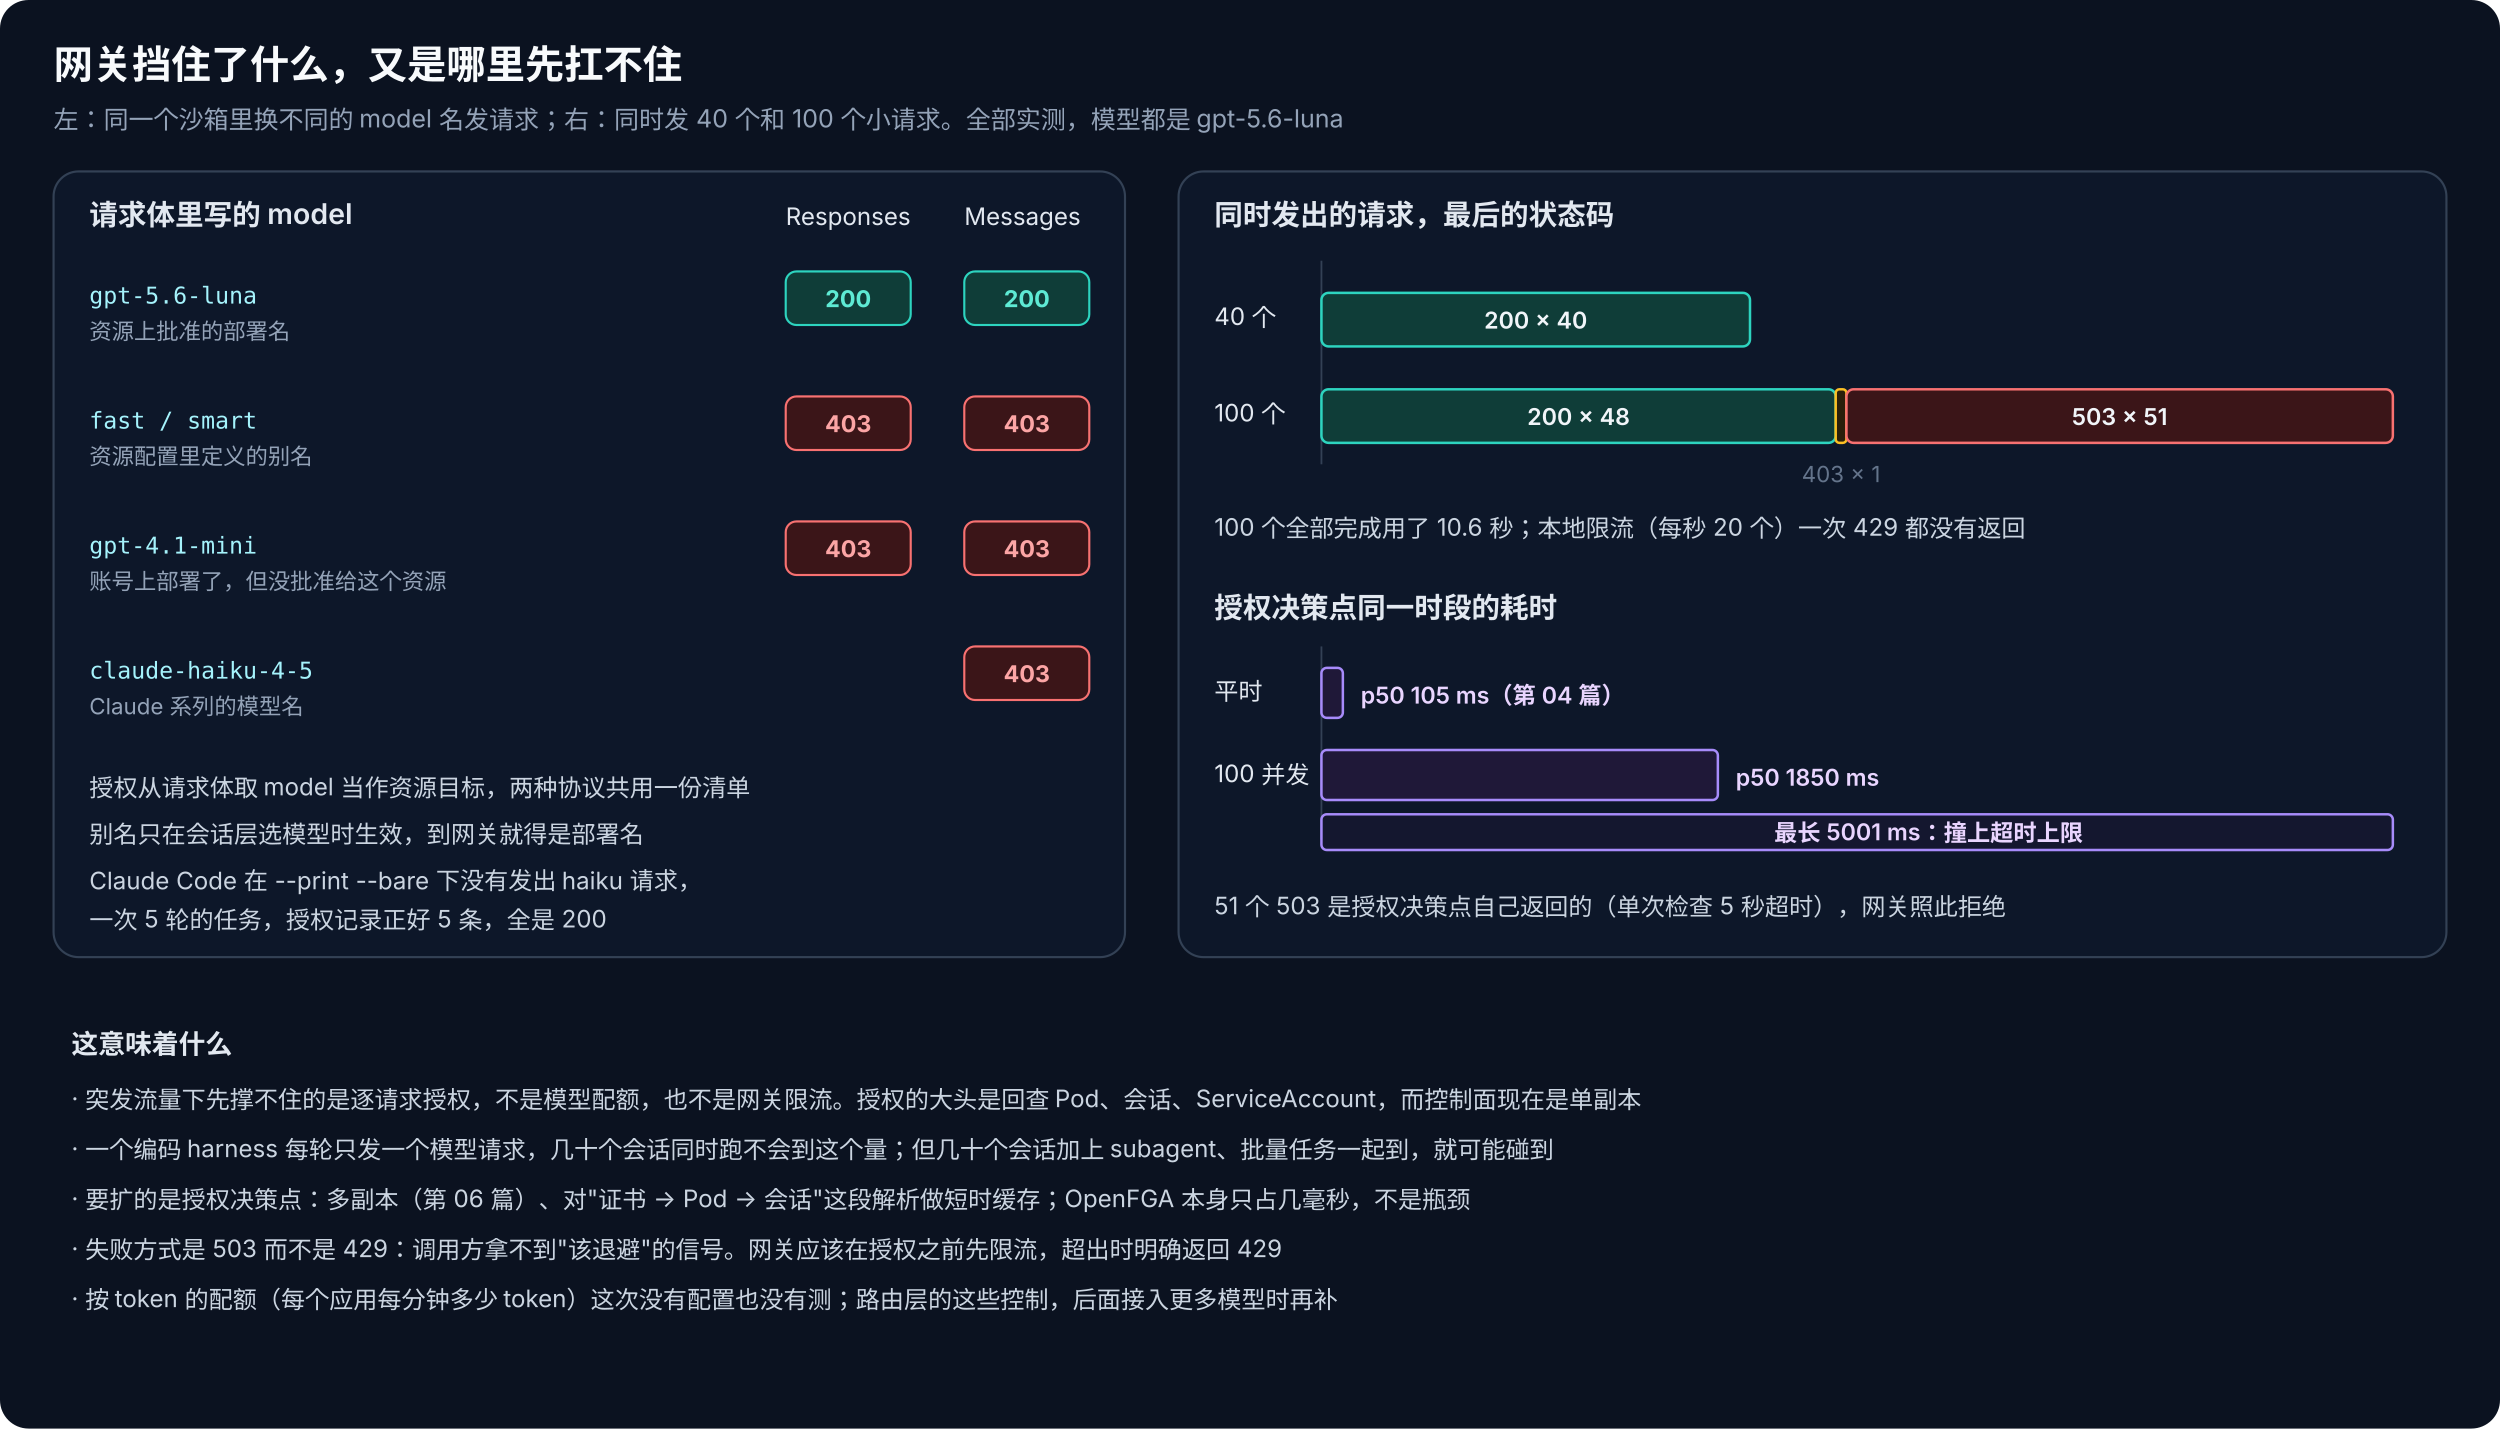
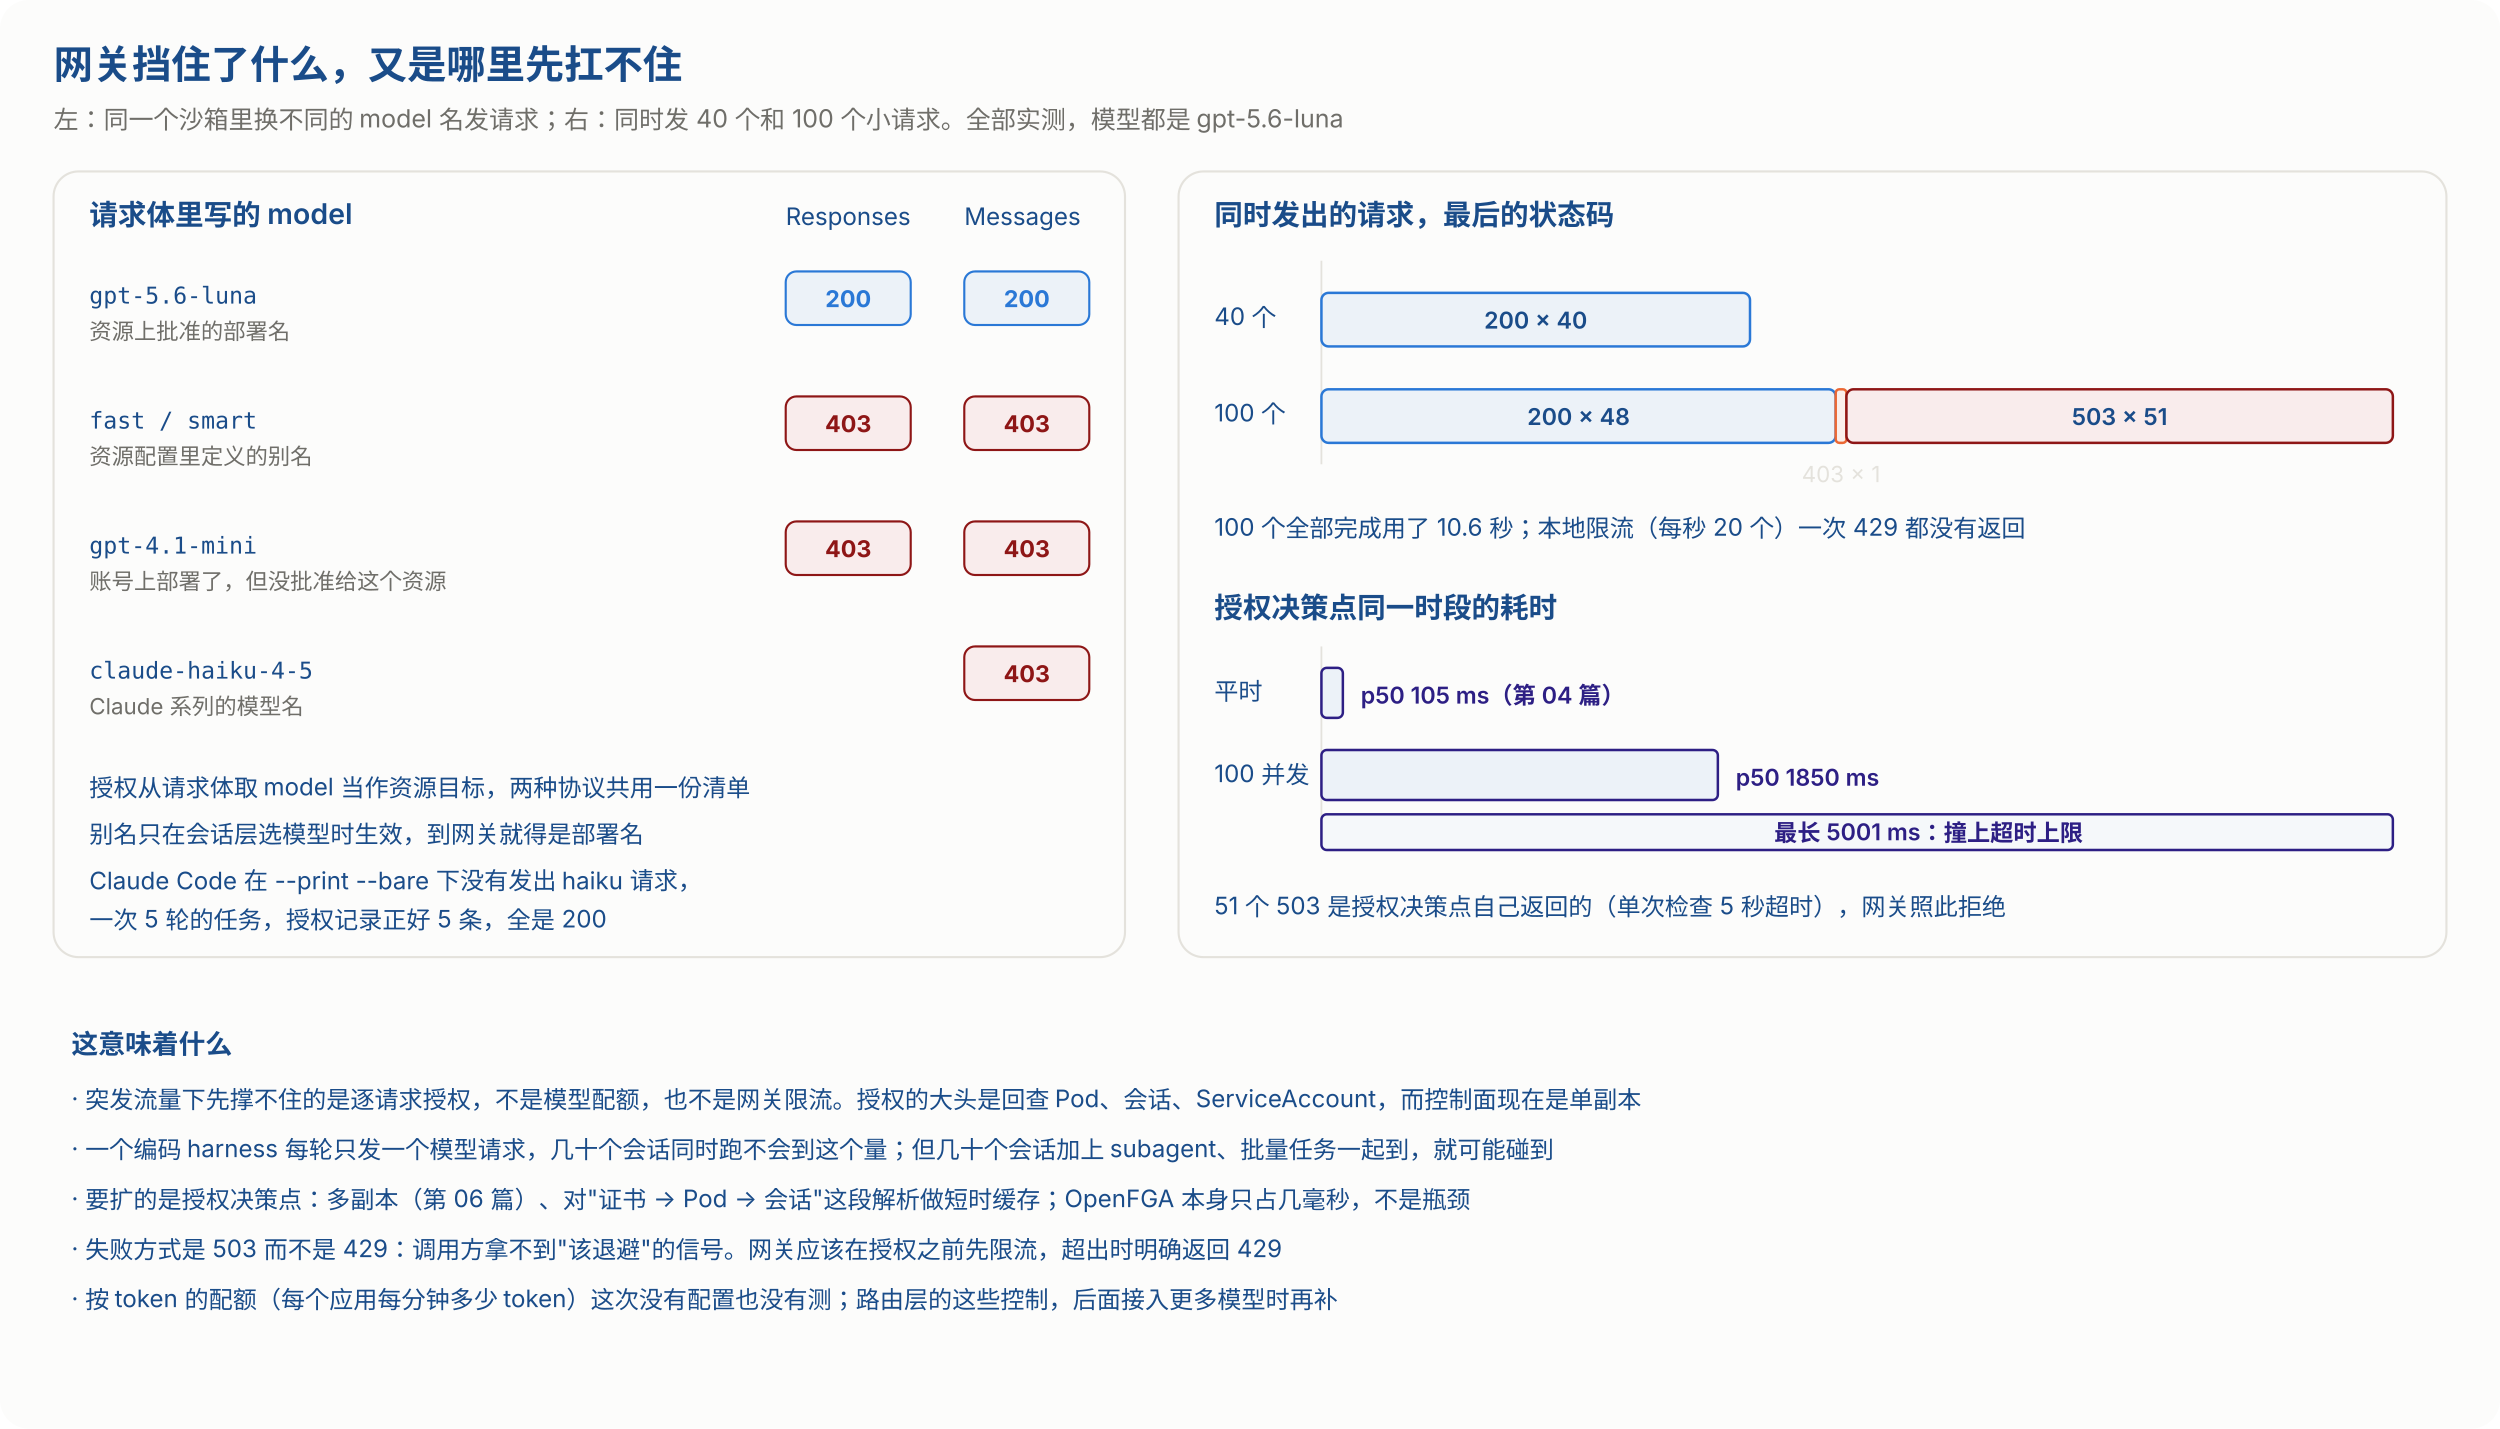
<svg xmlns="http://www.w3.org/2000/svg" viewBox="0 0 1400 800" width="1400" height="800" font-family="-apple-system, 'PingFang SC', 'Microsoft YaHei', 'Segoe UI', sans-serif">
  <defs>
    <style>
-       .bg { fill: #0b1220; }
-       .title { fill: #f8fafc; font-size: 22px; font-weight: 700; }
-       .sub { fill: #94a3b8; font-size: 14px; }
-       .panel { fill: #0d1729; stroke: #334155; stroke-width: 1.2; }
-       .ph { fill: #e2e8f0; font-size: 16px; font-weight: 600; }
-       .rowT { fill: #e2e8f0; font-size: 13.5px; }
-       .m { fill: #a5f3fc; font-size: 13px; font-family: 'SF Mono', Menlo, Consolas, monospace; }
-       .ok { fill: #0f3d38; stroke: #2dd4bf; stroke-width: 1.2; }
-       .no { fill: #3b1518; stroke: #f87171; stroke-width: 1.2; }
-       .badT { fill: #5eead4; font-size: 13px; font-weight: 700; text-anchor: middle; }
-       .badR { fill: #fca5a5; font-size: 13px; font-weight: 700; text-anchor: middle; }
-       .g200 { fill: #0f3d38; stroke: #2dd4bf; stroke-width: 1.4; }
-       .g503 { fill: #3b1518; stroke: #f87171; stroke-width: 1.4; animation: pulse 1.8s ease-in-out infinite; }
-       .g403 { fill: #2a1f0b; stroke: #fbbf24; stroke-width: 1.4; }
-       .bl { fill: #f1f5f9; font-size: 13px; font-weight: 600; text-anchor: middle; }
-       .lat { fill: #1f1838; stroke: #a78bfa; stroke-width: 1.4; }
-       .latT { fill: #e9d5ff; font-size: 13px; font-weight: 600; }
-       .ax { stroke: #334155; stroke-width: 1; }
-       .axl { fill: #64748b; font-size: 12.5px; text-anchor: middle; }
-       .lg { fill: #cbd5e1; font-size: 13.5px; }
-       .lgh { fill: #e2e8f0; font-size: 15px; font-weight: 600; }
-       .flow { fill: none; stroke: #2dd4bf; stroke-width: 2; stroke-dasharray: 6 6; animation: dash 1.2s linear infinite; }
+       .bg { fill: #fcfcfb; }
+       .title {font-family:"Songti SC","STSong","Noto Serif SC",serif; fill: #1a4c89; font-size: 22px; font-weight: 700; }
+       .sub { fill: #6f6e69; font-size: 14px; }
+       .panel { fill: #fcfcfb; stroke: #e4e2dc; stroke-width: 1.2; }
+       .ph { fill: #1a4c89; font-size: 16px; font-weight: 600; }
+       .rowT { fill: #1a4c89; font-size: 13.5px; }
+       .m { fill: #1a4c89; font-size: 13px; font-family: 'SF Mono', Menlo, Consolas, monospace; }
+       .ok { fill: #ecf2f8; stroke: #2a78d6; stroke-width: 1.2; }
+       .no { fill: #f9ecec; stroke: #8e1616; stroke-width: 1.2; }
+       .badT { fill: #2a78d6; font-size: 13px; font-weight: 700; text-anchor: middle; }
+       .badR { fill: #8e1616; font-size: 13px; font-weight: 700; text-anchor: middle; }
+       .g200 { fill: #ecf2f8; stroke: #2a78d6; stroke-width: 1.4; }
+       .g503 { fill: #f9ecec; stroke: #8e1616; stroke-width: 1.4; animation: pulse 1.8s ease-in-out infinite; }
+       .g403 { fill: #faefeb; stroke: #eb6834; stroke-width: 1.4; }
+       .bl { fill: #1a4c89; font-size: 13px; font-weight: 600; text-anchor: middle; }
+       .lat { fill: #ecf2f8; stroke: #2d1f84; stroke-width: 1.4; }
+       .latT { fill: #2d1f84; font-size: 13px; font-weight: 600; }
+       .ax { stroke: #e4e2dc; stroke-width: 1; }
+       .axl { fill: #e4e2dc; font-size: 12.5px; text-anchor: middle; }
+       .lg { fill: #1a4c89; font-size: 13.5px; }
+       .lgh { fill: #1a4c89; font-size: 15px; font-weight: 600; }
+       .flow { fill: none; stroke: #2a78d6; stroke-width: 2; stroke-dasharray: 6 6; animation: dash 1.2s linear infinite; }
      @keyframes dash { to { stroke-dashoffset: -24; } }
      @keyframes pulse { 0%,100% { stroke-opacity: 1; } 50% { stroke-opacity: 0.35; } }
    </style>
  </defs>
  <rect class="bg" width="1400" height="800" rx="16" />
  <text class="title" x="30" y="44">网关挡住了什么，又是哪里先扛不住</text>
  <text class="sub" x="30" y="72">左：同一个沙箱里换不同的 model 名发请求；右：同时发 40 个和 100 个小请求。全部实测，模型都是 gpt-5.6-luna</text>
  <rect class="panel" x="30" y="96" width="600" height="440" rx="14" />
  <text class="ph" x="50" y="126">请求体里写的 model</text>
  <text class="rowT" x="440" y="126">Responses</text>
  <text class="rowT" x="540" y="126">Messages</text>
  <text class="m" x="50" y="170">gpt-5.6-luna</text>
-   <text class="rowT" x="50" y="190" style="fill:#94a3b8;font-size:12.5px">资源上批准的部署名</text>
+   <text class="rowT" x="50" y="190" style="fill:#6f6e69;font-size:12.5px">资源上批准的部署名</text>
  <rect class="ok" x="440" y="152" width="70" height="30" rx="6" />
  <text class="badT" x="475" y="172">200</text>
  <rect class="ok" x="540" y="152" width="70" height="30" rx="6" />
  <text class="badT" x="575" y="172">200</text>
  <text class="m" x="50" y="240">fast / smart</text>
-   <text class="rowT" x="50" y="260" style="fill:#94a3b8;font-size:12.5px">资源配置里定义的别名</text>
+   <text class="rowT" x="50" y="260" style="fill:#6f6e69;font-size:12.5px">资源配置里定义的别名</text>
  <rect class="no" x="440" y="222" width="70" height="30" rx="6" />
  <text class="badR" x="475" y="242">403</text>
  <rect class="no" x="540" y="222" width="70" height="30" rx="6" />
  <text class="badR" x="575" y="242">403</text>
  <text class="m" x="50" y="310">gpt-4.1-mini</text>
-   <text class="rowT" x="50" y="330" style="fill:#94a3b8;font-size:12.5px">账号上部署了，但没批准给这个资源</text>
+   <text class="rowT" x="50" y="330" style="fill:#6f6e69;font-size:12.5px">账号上部署了，但没批准给这个资源</text>
  <rect class="no" x="440" y="292" width="70" height="30" rx="6" />
  <text class="badR" x="475" y="312">403</text>
  <rect class="no" x="540" y="292" width="70" height="30" rx="6" />
  <text class="badR" x="575" y="312">403</text>
  <text class="m" x="50" y="380">claude-haiku-4-5</text>
-   <text class="rowT" x="50" y="400" style="fill:#94a3b8;font-size:12.5px">Claude 系列的模型名</text>
+   <text class="rowT" x="50" y="400" style="fill:#6f6e69;font-size:12.5px">Claude 系列的模型名</text>
  <rect class="no" x="540" y="362" width="70" height="30" rx="6" />
  <text class="badR" x="575" y="382">403</text>
  <text class="lg" x="50" y="446">授权从请求体取 model 当作资源目标，两种协议共用一份清单</text>
  <text class="lg" x="50" y="472">别名只在会话层选模型时生效，到网关就得是部署名</text>
  <text class="lg" x="50" y="498">Claude Code 在 --print --bare 下没有发出 haiku 请求，</text>
  <text class="lg" x="50" y="520">一次 5 轮的任务，授权记录正好 5 条，全是 200</text>
  <rect class="panel" x="660" y="96" width="710" height="440" rx="14" />
  <text class="ph" x="680" y="126">同时发出的请求，最后的状态码</text>
  <line class="ax" x1="740" y1="146" x2="740" y2="260" />
  <text class="rowT" x="680" y="182">40 个</text>
  <rect class="g200" x="740" y="164" width="240" height="30" rx="4" />
  <text class="bl" x="860" y="184">200 × 40</text>
  <text class="rowT" x="680" y="236">100 个</text>
  <rect class="g200" x="740" y="218" width="288" height="30" rx="4" />
  <text class="bl" x="884" y="238">200 × 48</text>
  <rect class="g403" x="1028" y="218" width="6" height="30" rx="2" />
  <rect class="g503" x="1034" y="218" width="306" height="30" rx="4" />
  <text class="bl" x="1187" y="238">503 × 51</text>
  <text class="axl" x="1031" y="270">403 × 1</text>
  <text class="lg" x="680" y="300">100 个全部完成用了 10.6 秒；本地限流（每秒 20 个）一次 429 都没有返回</text>
  <text class="ph" x="680" y="346">授权决策点同一时段的耗时</text>
  <line class="ax" x1="740" y1="362" x2="740" y2="470" />
  <text class="rowT" x="680" y="392">平时</text>
  <rect class="lat" x="740" y="374" width="12" height="28" rx="3" />
  <text class="latT" x="762" y="394">p50 105 ms（第 04 篇）</text>
  <text class="rowT" x="680" y="438">100 并发</text>
  <rect class="lat" x="740" y="420" width="222" height="28" rx="3" />
  <text class="latT" x="972" y="440">p50 1850 ms</text>
  <rect class="lat" x="740" y="456" width="600" height="20" rx="3" style="fill-opacity:0.4" />
  <text class="latT" x="1080" y="471" text-anchor="middle">最长 5001 ms：撞上超时上限</text>
  <text class="lg" x="680" y="512">51 个 503 是授权决策点自己返回的（单次检查 5 秒超时），网关照此拒绝</text>
  <text class="lgh" x="40" y="590">这意味着什么</text>
  <text class="lg" x="40" y="620">· 突发流量下先撑不住的是逐请求授权，不是模型配额，也不是网关限流。授权的大头是回查 Pod、会话、ServiceAccount，而控制面现在是单副本</text>
  <text class="lg" x="40" y="648">· 一个编码 harness 每轮只发一个模型请求，几十个会话同时跑不会到这个量；但几十个会话加上 subagent、批量任务一起到，就可能碰到</text>
  <text class="lg" x="40" y="676">· 要扩的是授权决策点：多副本（第 06 篇）、对"证书 → Pod → 会话"这段解析做短时缓存；OpenFGA 本身只占几毫秒，不是瓶颈</text>
  <text class="lg" x="40" y="704">· 失败方式是 503 而不是 429：调用方拿不到"该退避"的信号。网关应该在授权之前先限流，超出时明确返回 429</text>
  <text class="lg" x="40" y="732">· 按 token 的配额（每个应用每分钟多少 token）这次没有配置也没有测；路由层的这些控制，后面接入更多模型时再补</text>
</svg>
